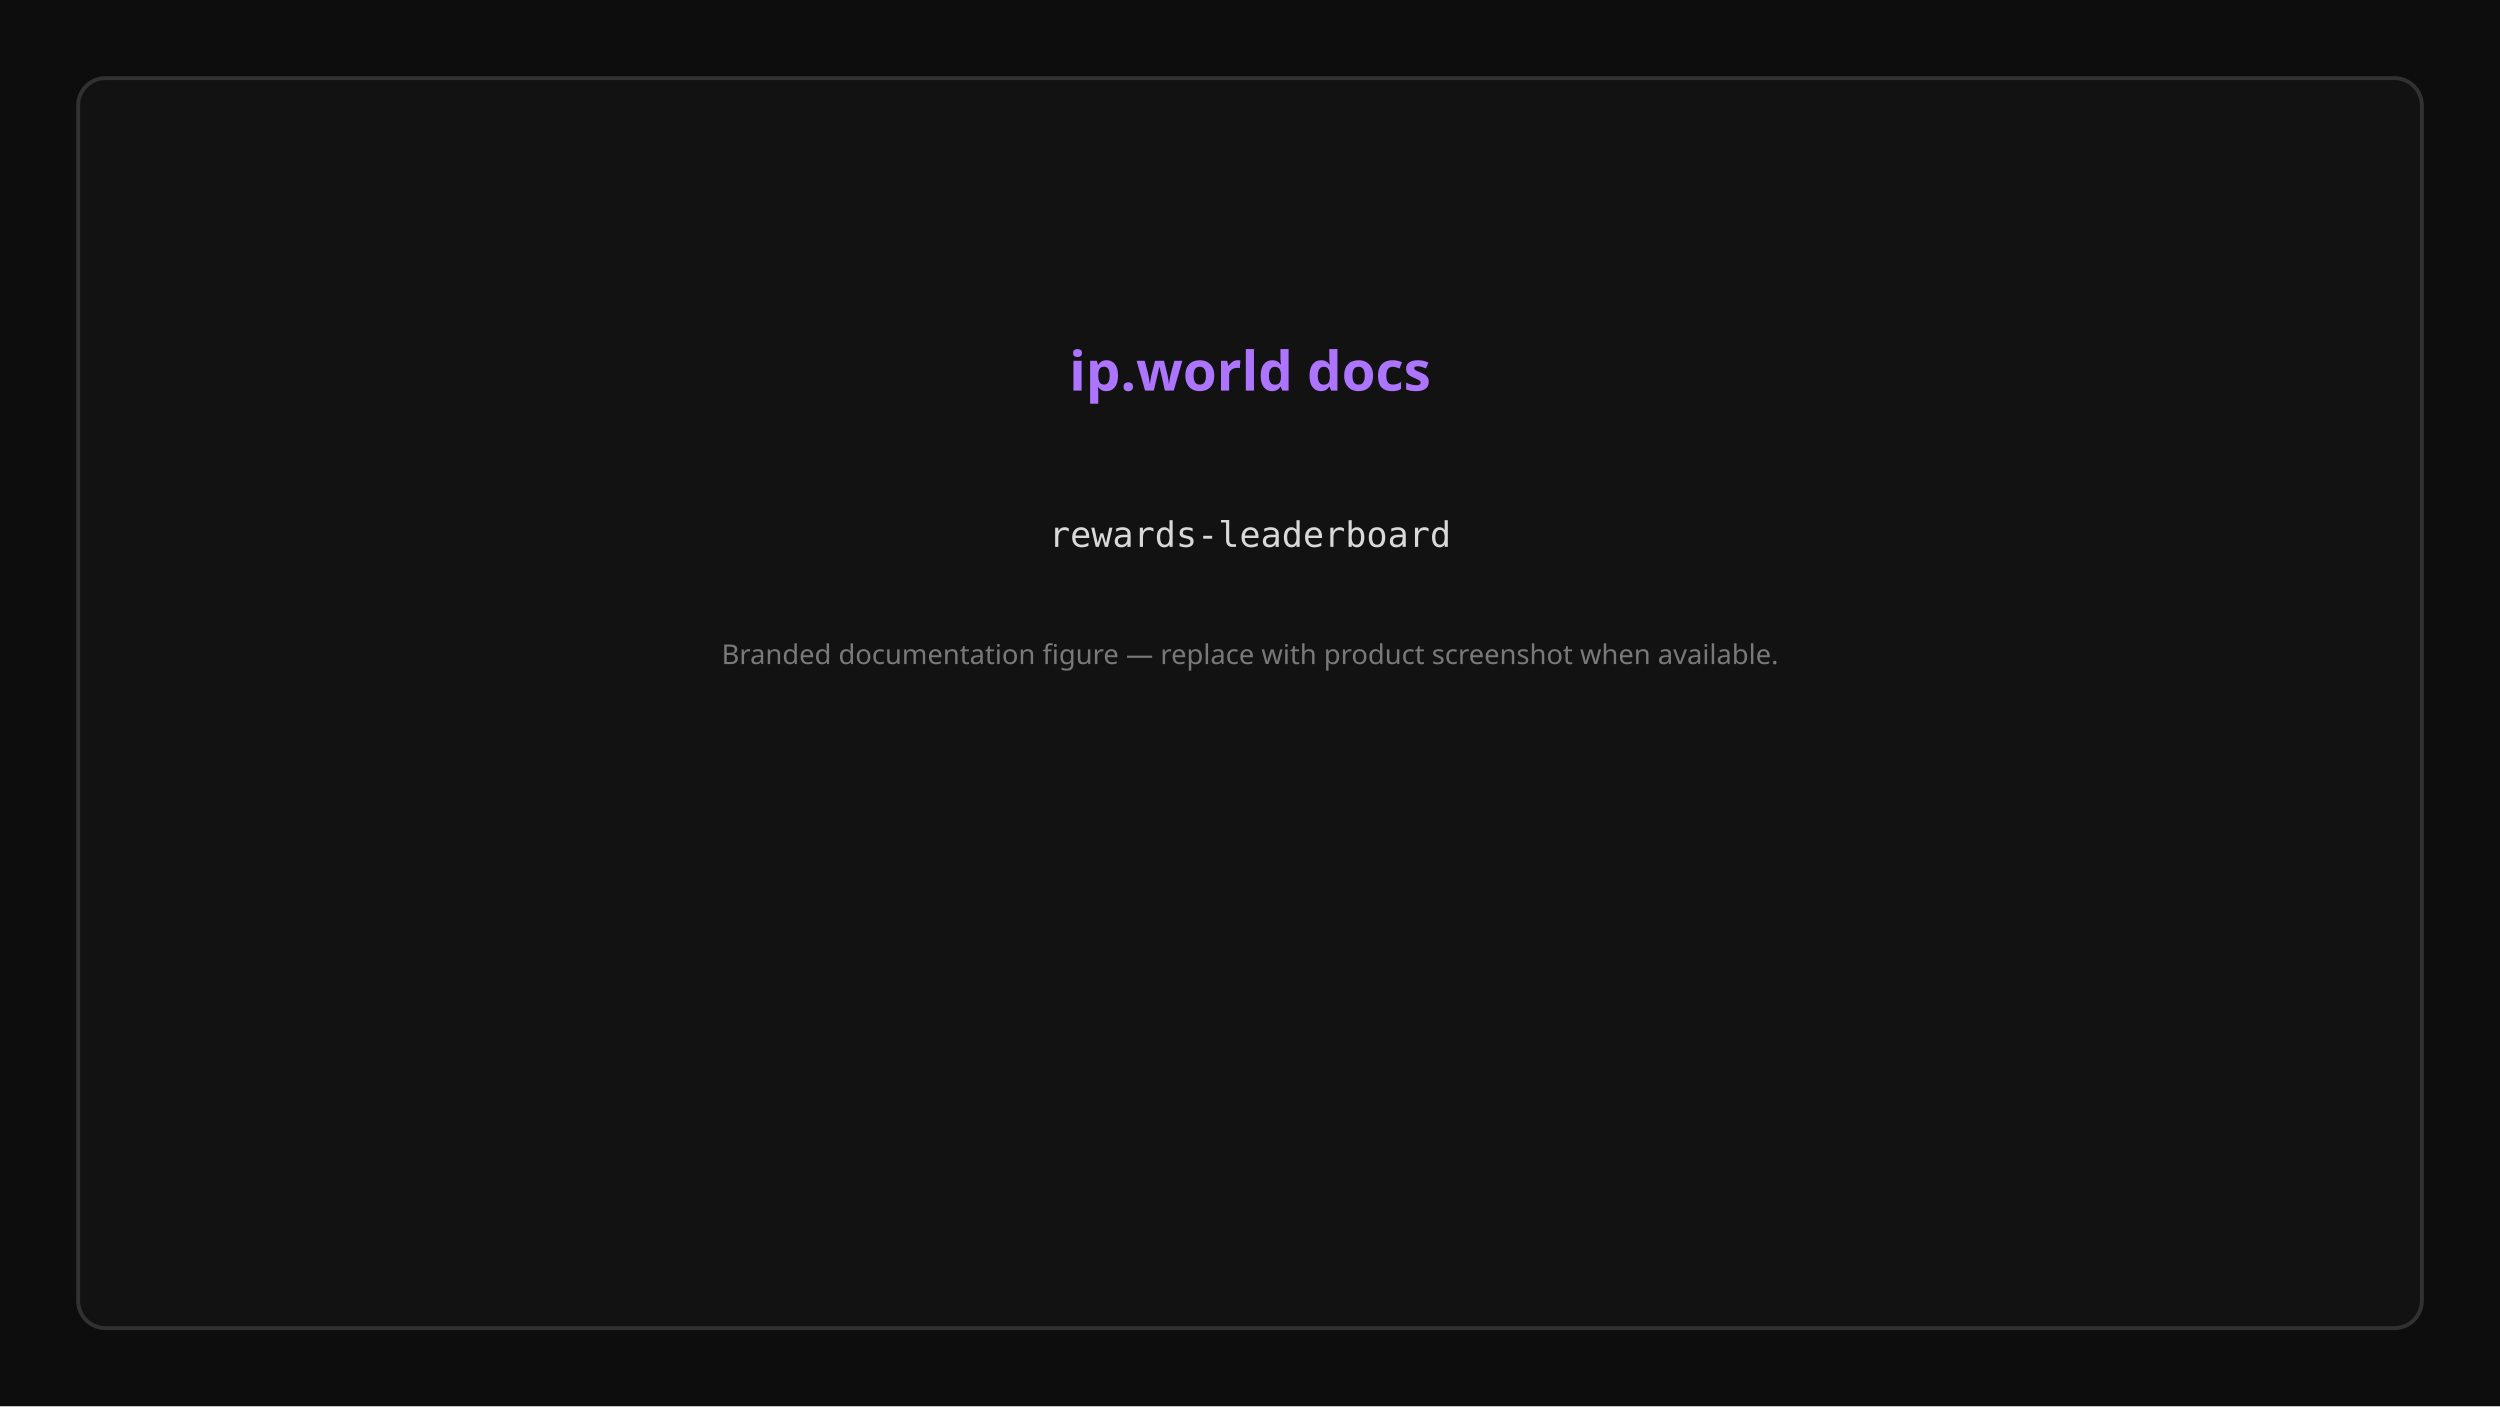
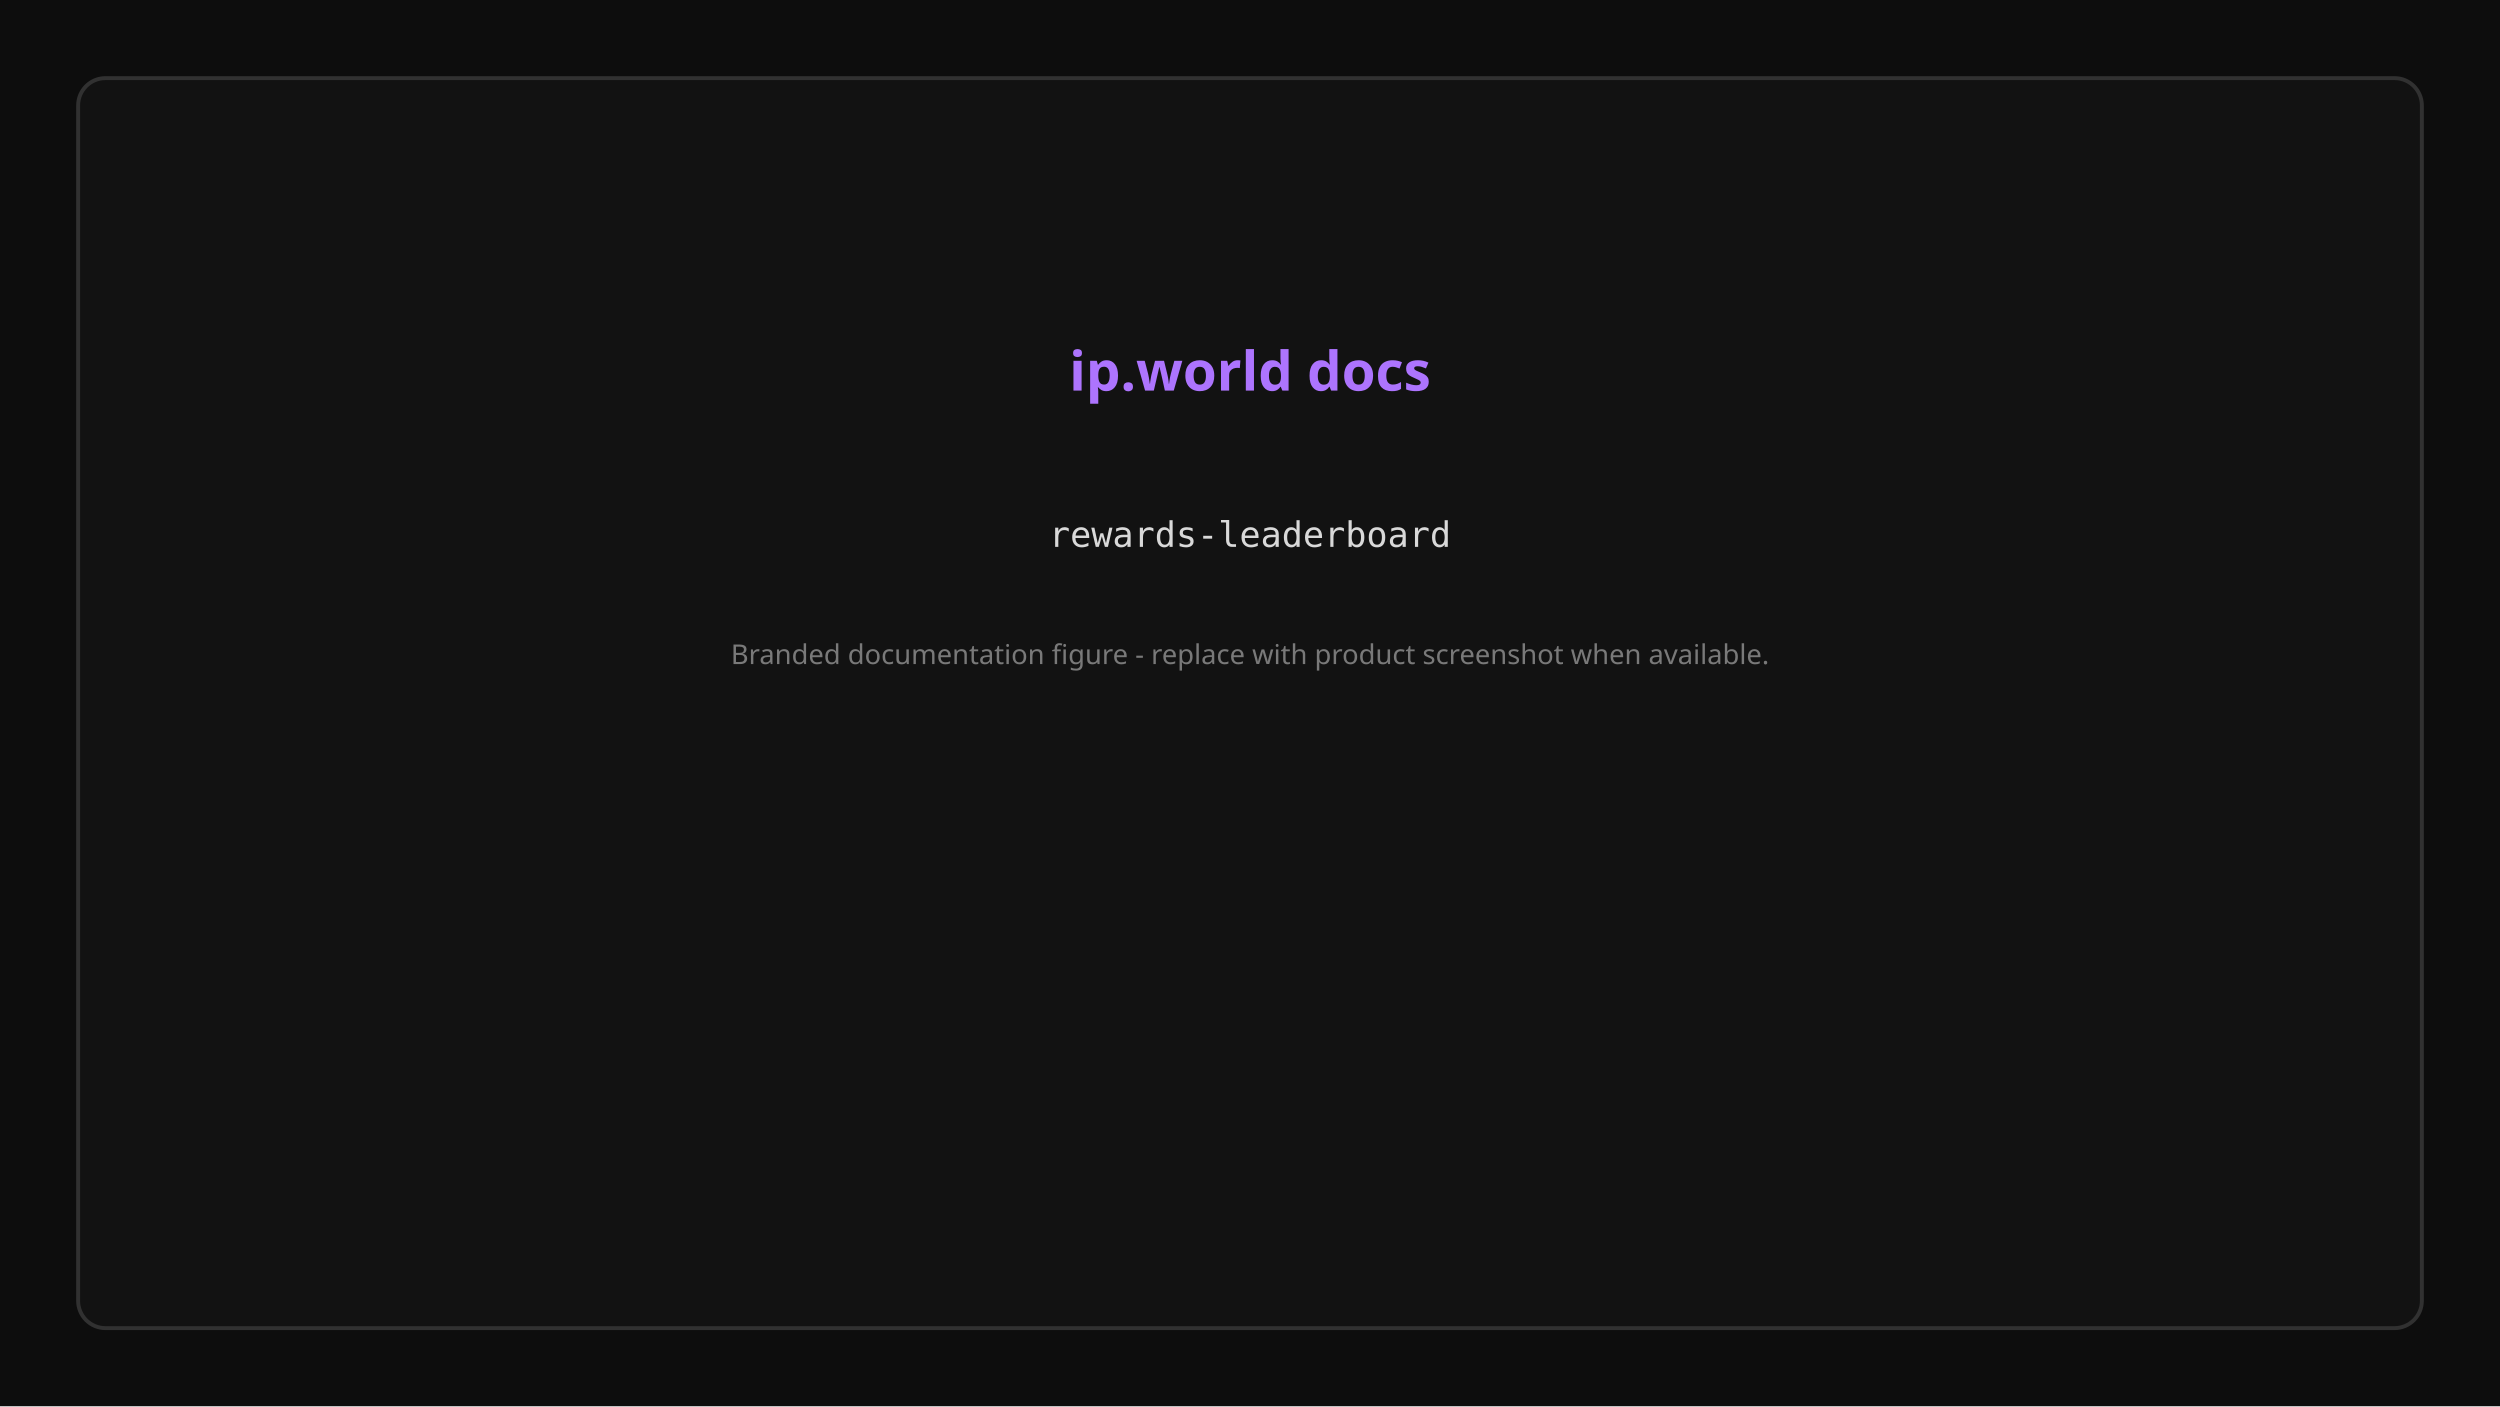
<svg xmlns="http://www.w3.org/2000/svg" width="1280" height="720" viewBox="0 0 1280 720">
  <rect width="1280" height="720" fill="#0d0d0d" />
  <rect x="40" y="40" width="1200" height="640" rx="14" fill="#121212" stroke="#313131" stroke-width="2" />
  <text x="640" y="200" text-anchor="middle" fill="#ad74fe" font-family="ui-sans-serif,system-ui,sans-serif" font-size="28" font-weight="600">ip.world docs</text>
  <text id="label" x="640" y="280" text-anchor="middle" fill="#d9d9d9" font-family="ui-monospace,monospace" font-size="18">rewards-leaderboard</text>
-   <text x="640" y="340" text-anchor="middle" fill="#797979" font-family="ui-sans-serif,system-ui,sans-serif" font-size="14">Branded documentation figure — replace with product screenshot when available.</text>
+   <text x="640" y="340" text-anchor="middle" fill="#797979" font-family="ui-sans-serif,system-ui,sans-serif" font-size="14">Branded documentation figure - replace with product screenshot when available.</text>
</svg>
